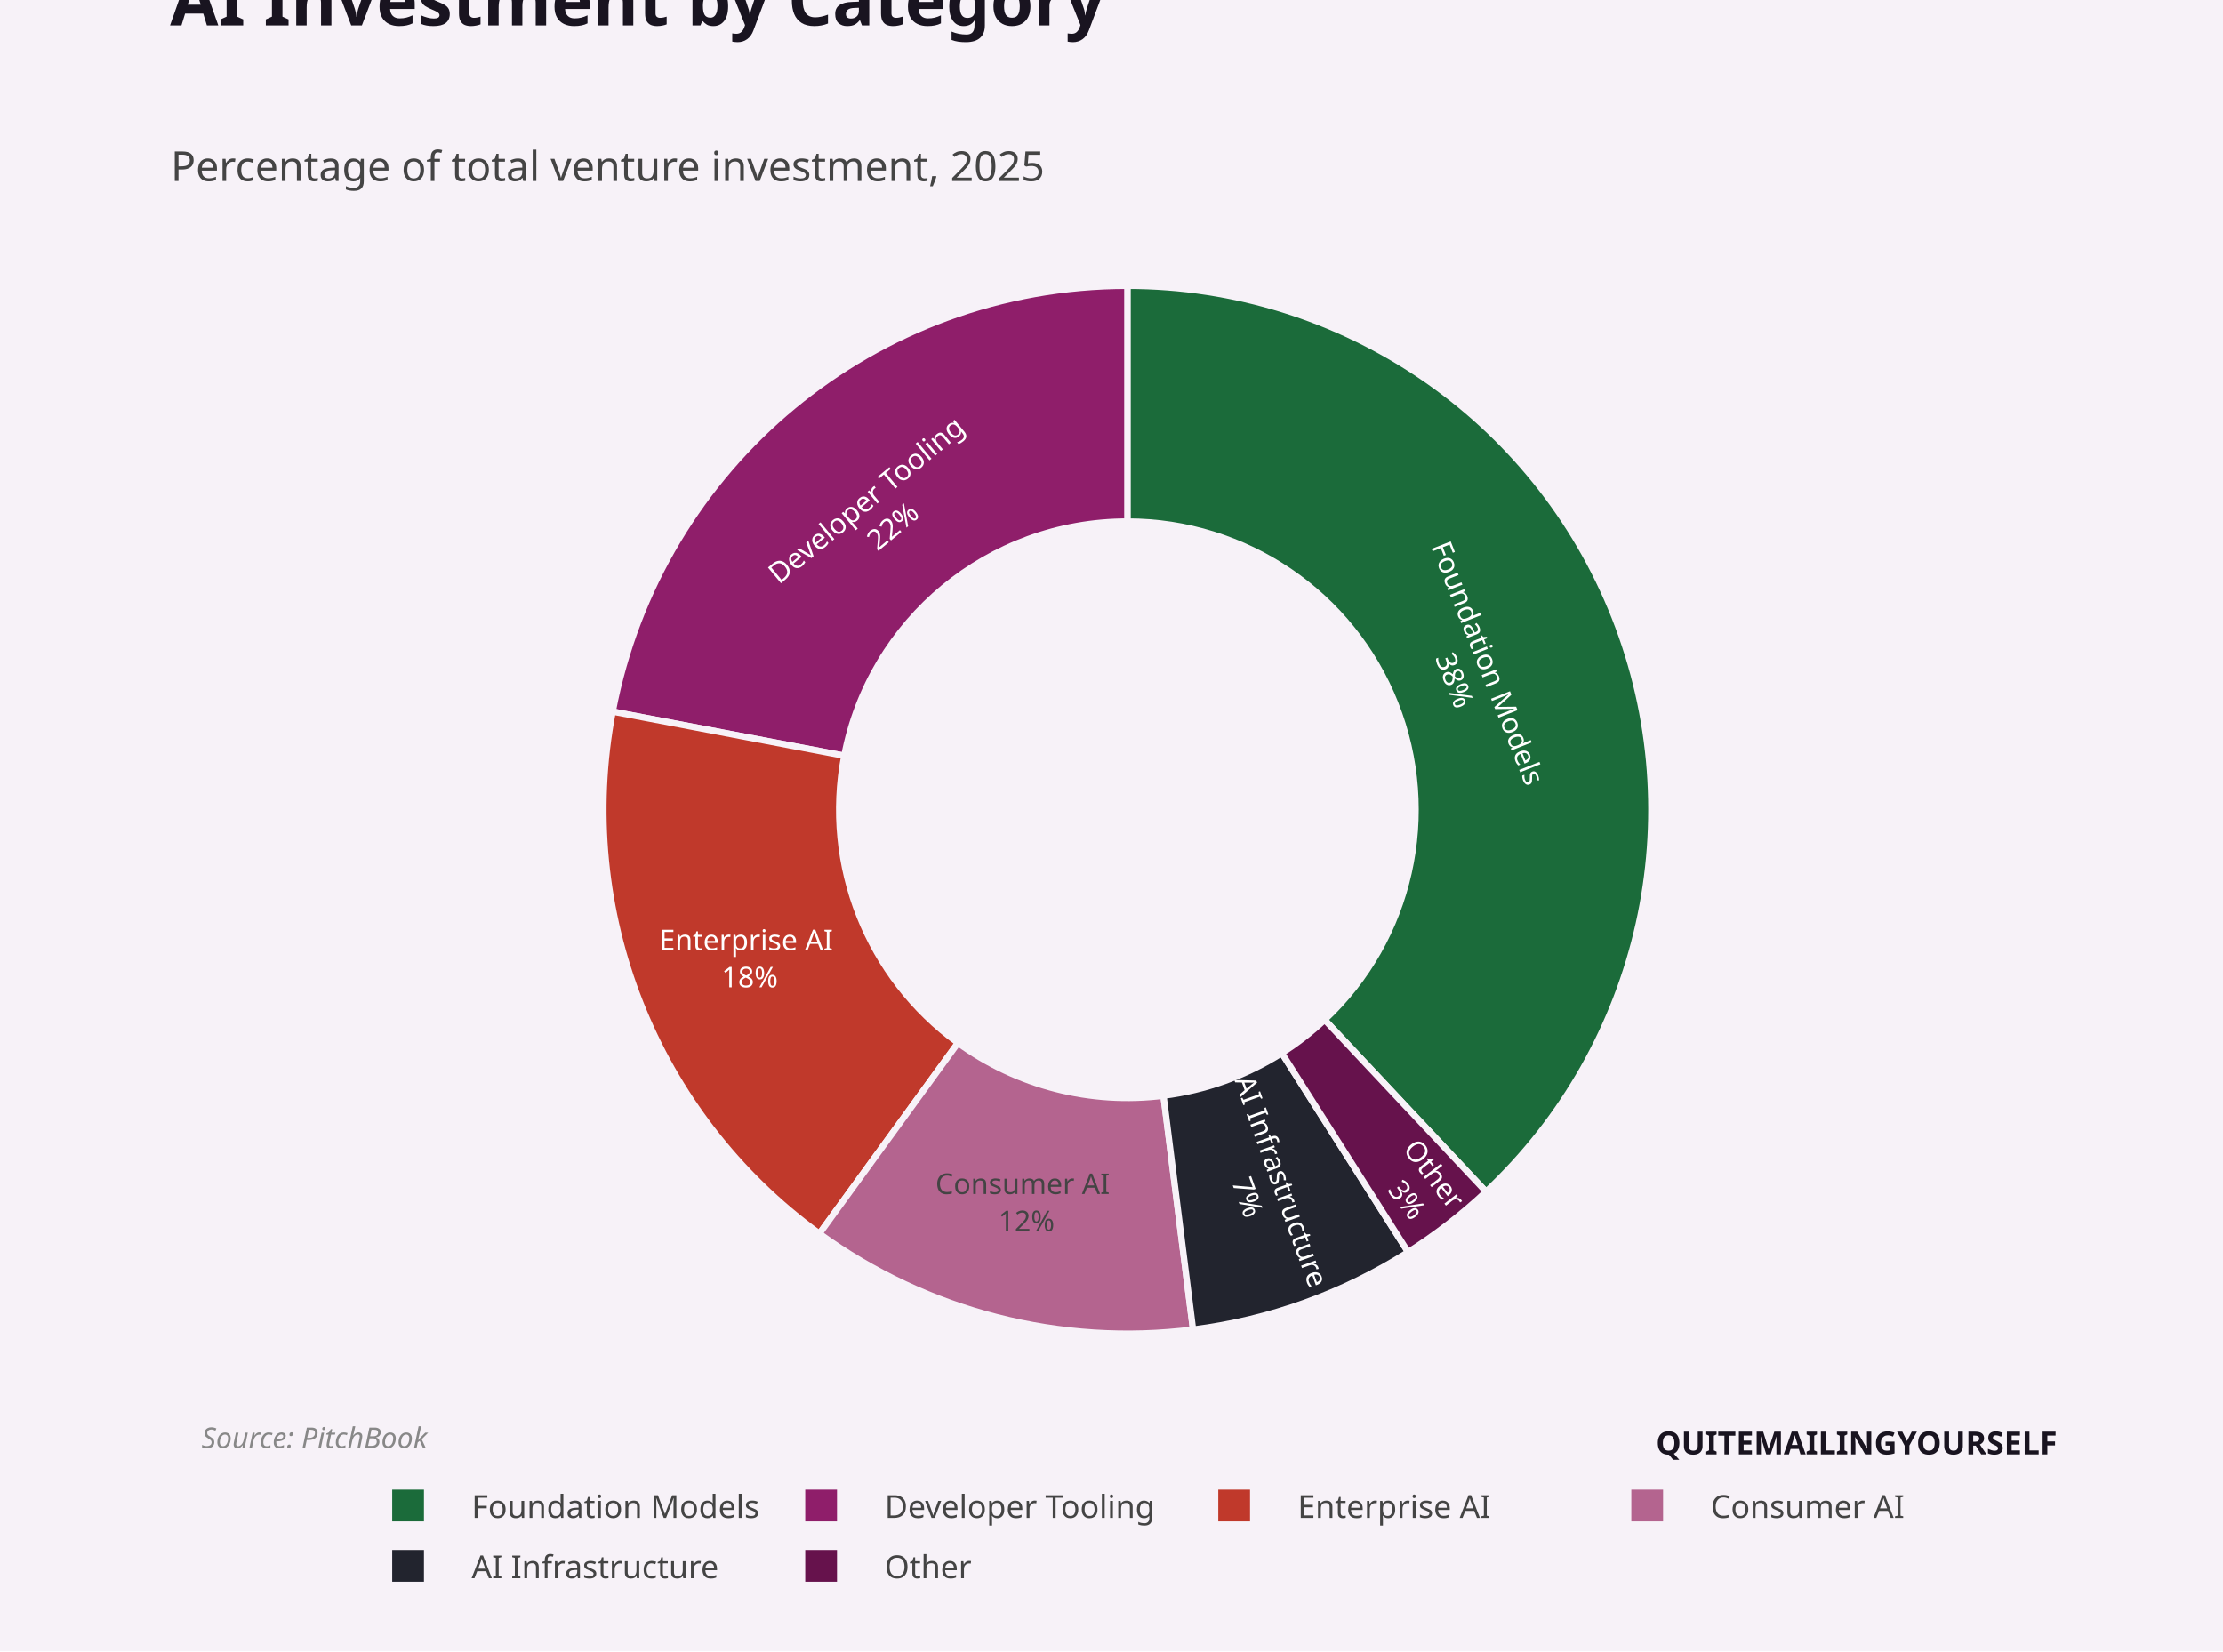
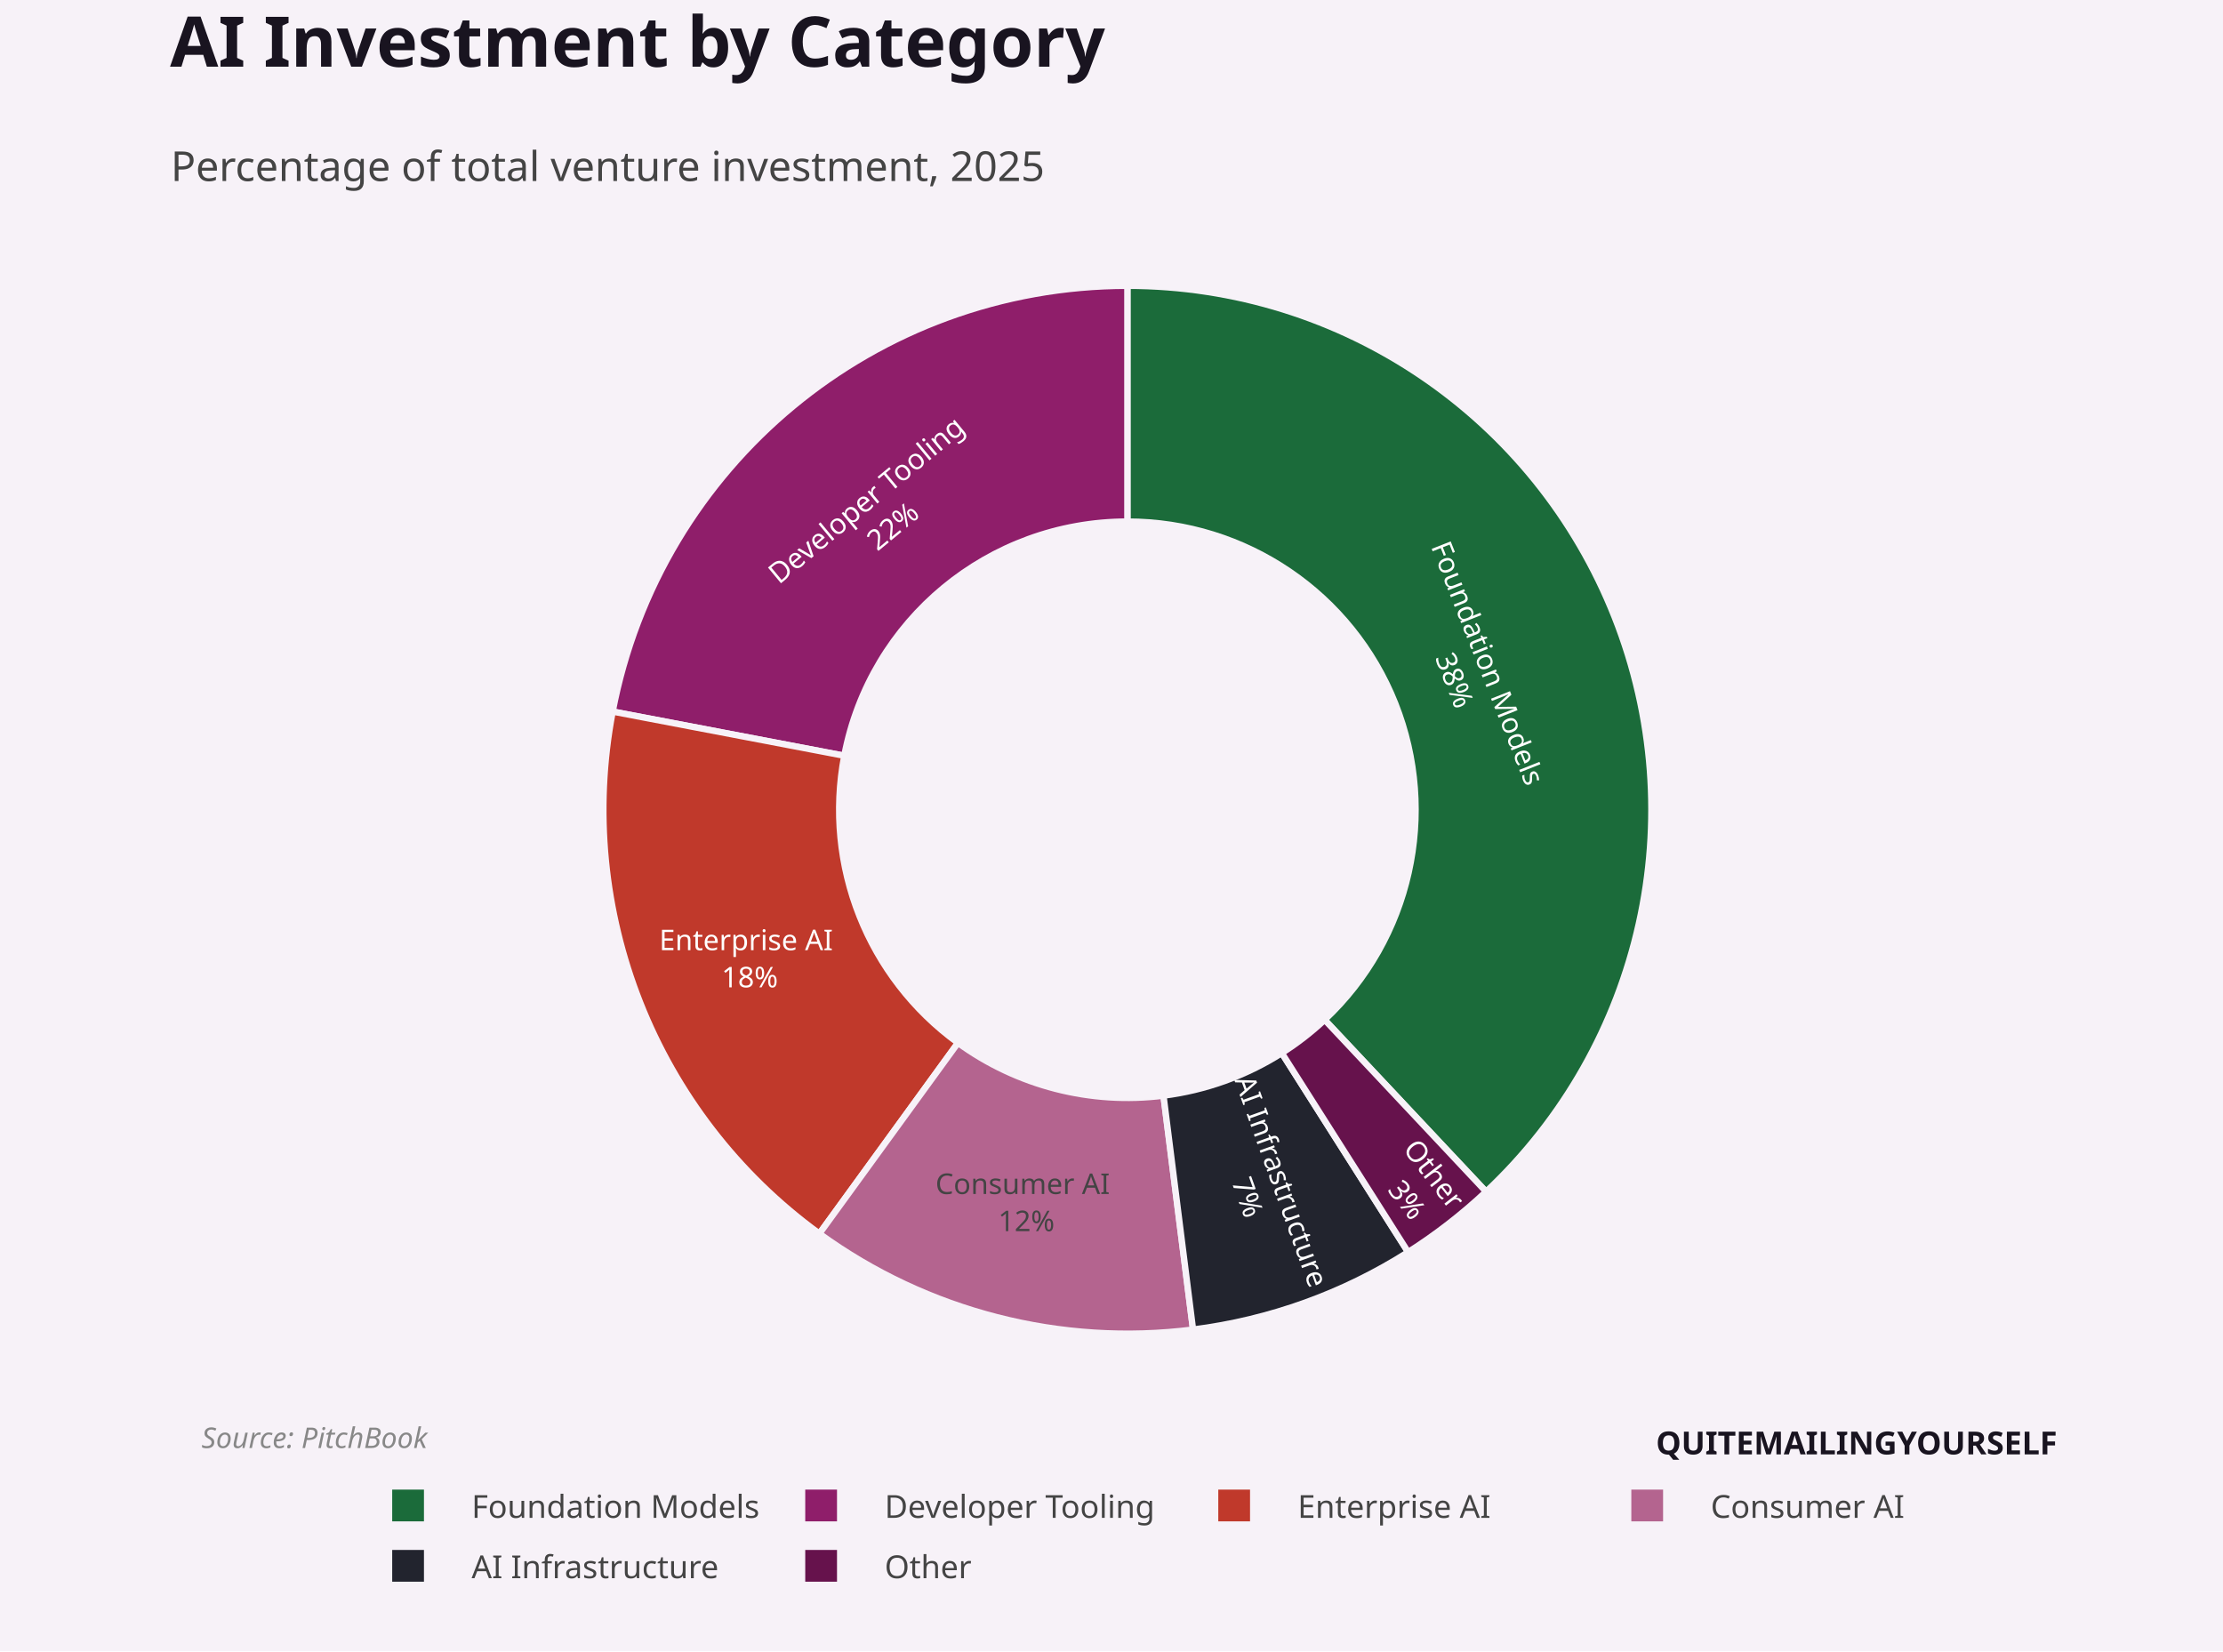
<svg xmlns="http://www.w3.org/2000/svg" class="main-svg" width="700" height="520" style="" viewBox="0 0 700 520">
  <rect x="0" y="0" width="700" height="520" style="fill: rgb(247, 242, 248); fill-opacity: 1;" />
-   <defs id="defs-0b1992">
+   <defs id="defs-f786fa">
    <g class="clips" />
    <g class="gradients" />
    <g class="patterns" />
  </defs>
  <g class="bglayer" />
  <g class="layer-below">
    <g class="imagelayer" />
    <g class="shapelayer" />
  </g>
  <g class="cartesianlayer" />
  <g class="polarlayer" />
  <g class="smithlayer" />
  <g class="ternarylayer" />
  <g class="geolayer" />
  <g class="funnelarealayer" />
  <g class="pielayer">
    <g class="trace" stroke-linejoin="round" style="opacity: 1;">
      <g class="slice">
        <path class="surface" d="M417.123,321.154a90.75,90.75 0 0 0 -62.123,-156.904l0,-74.25a165,165 0 0 1 112.95,285.28Z" style="pointer-events: none; fill: rgb(27, 107, 58); fill-opacity: 1; stroke-width: 2; stroke: rgb(247, 242, 248); stroke-opacity: 1;" />
        <g class="slicetext">
          <text data-notex="1" class="slicetext" transform="translate(465.964,211.0662)rotate(68.4)" text-anchor="middle" x="0" y="0" style="font-family: 'IBM Plex Mono', 'IBM Plex Sans', sans-serif; font-size: 9px; fill: rgb(255, 255, 255); fill-opacity: 1; white-space: pre;">
            <tspan class="line" dy="0em" x="0" y="0">Foundation Models</tspan>
            <tspan class="line" dy="1.3em" x="0" y="0">38%</tspan>
          </text>
        </g>
      </g>
      <g class="slice">
        <path class="surface" d="M355,164.25a90.75,90.75 0 0 0 -89.143,73.745l-72.935,-13.913a165,165 0 0 1 162.077,-134.082Z" style="pointer-events: none; fill: rgb(143, 30, 106); fill-opacity: 1; stroke-width: 2; stroke: rgb(247, 242, 248); stroke-opacity: 1;" />
        <g class="slicetext">
          <text data-notex="1" class="slicetext" transform="translate(275.6521,159.0848)rotate(-39.6)" text-anchor="middle" x="0" y="0" style="font-family: 'IBM Plex Mono', 'IBM Plex Sans', sans-serif; font-size: 9px; fill: rgb(255, 255, 255); fill-opacity: 1; white-space: pre;">
            <tspan class="line" dy="0em" x="0" y="0">Developer Tooling</tspan>
            <tspan class="line" dy="1.3em" x="0" y="0">22%</tspan>
          </text>
        </g>
      </g>
      <g class="slice">
        <path class="surface" d="M265.857,237.995a90.75,90.75 0 0 0 35.801,90.423l-43.643,60.07a165,165 0 0 1 -65.093,-164.406Z" style="pointer-events: none; fill: rgb(192, 57, 43); fill-opacity: 1; stroke-width: 2; stroke: rgb(247, 242, 248); stroke-opacity: 1;" />
        <g class="slicetext">
          <text data-notex="1" class="slicetext" transform="translate(236.1048,299.2238)" text-anchor="middle" x="0" y="0" style="font-family: 'IBM Plex Mono', 'IBM Plex Sans', sans-serif; font-size: 9px; fill: rgb(255, 255, 255); fill-opacity: 1; white-space: pre;">
            <tspan class="line" dy="0em" x="0" y="0">Enterprise AI</tspan>
            <tspan class="line" dy="1.3em" x="0" y="0">18%</tspan>
          </text>
        </g>
      </g>
      <g class="slice">
        <path class="surface" d="M301.658,328.418a90.75,90.75 0 0 0 64.716,16.616l9.306,73.665a165,165 0 0 1 -117.665,-30.211Z" style="pointer-events: none; fill: rgb(180, 100, 143); fill-opacity: 1; stroke-width: 2; stroke: rgb(247, 242, 248); stroke-opacity: 1;" />
        <g class="slicetext">
          <text data-notex="1" class="slicetext" transform="translate(323.1988,376.0075)" text-anchor="middle" x="0" y="0" style="font-family: 'IBM Plex Mono', 'IBM Plex Sans', sans-serif; font-size: 9px; fill: rgb(68, 68, 68); fill-opacity: 1; white-space: pre;">
            <tspan class="line" dy="0em" x="0" y="0">Consumer AI</tspan>
            <tspan class="line" dy="1.3em" x="0" y="0">12%</tspan>
          </text>
        </g>
      </g>
      <g class="slice">
        <path class="surface" d="M366.374,345.034a90.75,90.75 0 0 0 37.252,-13.412l39.785,62.691a165,165 0 0 1 -67.731,24.385Z" style="pointer-events: none; fill: rgb(34, 36, 46); fill-opacity: 1; stroke-width: 2; stroke: rgb(247, 242, 248); stroke-opacity: 1;" />
        <g class="slicetext">
          <text data-notex="1" class="slicetext" transform="translate(400.9176,374.1271)rotate(70.2)" text-anchor="middle" x="0" y="0" style="font-family: 'IBM Plex Mono', 'IBM Plex Sans', sans-serif; font-size: 9px; fill: rgb(255, 255, 255); fill-opacity: 1; white-space: pre;">
            <tspan class="line" dy="0em" x="0" y="0">AI Infrastructure</tspan>
            <tspan class="line" dy="1.3em" x="0" y="0">7%</tspan>
          </text>
        </g>
      </g>
      <g class="slice">
        <path class="surface" d="M403.626,331.623a90.75,90.75 0 0 0 13.496,-10.469l50.828,54.126a165,165 0 0 1 -24.539,19.034Z" style="pointer-events: none; fill: rgb(102, 18, 76); fill-opacity: 1; stroke-width: 2; stroke: rgb(247, 242, 248); stroke-opacity: 1;" />
        <g class="slicetext">
          <text data-notex="1" class="slicetext" transform="translate(449.8016,372.5673)rotate(52.2)" text-anchor="middle" x="0" y="0" style="font-family: 'IBM Plex Mono', 'IBM Plex Sans', sans-serif; font-size: 9px; fill: rgb(255, 255, 255); fill-opacity: 1; white-space: pre;">
            <tspan class="line" dy="0em" x="0" y="0">Other</tspan>
            <tspan class="line" dy="1.3em" x="0" y="0">3%</tspan>
          </text>
        </g>
      </g>
    </g>
  </g>
  <g class="iciclelayer" />
  <g class="treemaplayer" />
  <g class="sunburstlayer" />
  <g class="glimages" />
-   <defs id="topdefs-0b1992">
+   <defs id="topdefs-f786fa">
    <g class="clips" />
-     <clipPath id="legend0b1992">
+     <clipPath id="legendf786fa">
      <rect width="493" height="48" x="0" y="0" />
    </clipPath>
  </defs>
  <g class="layer-above">
    <g class="imagelayer" />
    <g class="shapelayer" />
  </g>
  <g class="infolayer">
    <g class="legend" pointer-events="all" transform="translate(108.5,459.6)">
      <rect class="bg" shape-rendering="crispEdges" style="stroke: rgb(68, 68, 68); stroke-opacity: 1; fill: rgb(0, 0, 0); fill-opacity: 0; stroke-width: 0px;" width="493" height="48" x="0" y="0" />
-       <g class="scrollbox" transform="" clip-path="url(#legend0b1992)">
+       <g class="scrollbox" transform="" clip-path="url(#legendf786fa)">
        <g class="groups">
          <g class="traces" transform="translate(0,14.5)" style="opacity: 1;">
            <text class="legendtext" text-anchor="start" x="40" y="3.9" style="font-family: 'IBM Plex Mono', 'IBM Plex Sans', sans-serif; font-size: 10px; fill: rgb(68, 68, 68); fill-opacity: 1; white-space: pre;">Foundation Models</text>
            <g class="layers" style="opacity: 1;">
              <g class="legendfill" />
              <g class="legendlines" />
              <g class="legendsymbols">
                <g class="legendpoints">
                  <path class="legendpie" d="M6,6H-6V-6H6Z" transform="translate(20,0)" style="fill: rgb(27, 107, 58); fill-opacity: 1; stroke-width: 2; stroke: rgb(247, 242, 248); stroke-opacity: 1;" />
                </g>
              </g>
            </g>
            <rect class="legendtoggle" x="0" y="-9.5" width="127.562" height="19" style="fill: rgb(0, 0, 0); fill-opacity: 0;" />
          </g>
          <g class="traces" transform="translate(130.0625,14.5)" style="opacity: 1;">
            <text class="legendtext" text-anchor="start" x="40" y="3.9" style="font-family: 'IBM Plex Mono', 'IBM Plex Sans', sans-serif; font-size: 10px; fill: rgb(68, 68, 68); fill-opacity: 1; white-space: pre;">Developer Tooling</text>
            <g class="layers" style="opacity: 1;">
              <g class="legendfill" />
              <g class="legendlines" />
              <g class="legendsymbols">
                <g class="legendpoints">
                  <path class="legendpie" d="M6,6H-6V-6H6Z" transform="translate(20,0)" style="fill: rgb(143, 30, 106); fill-opacity: 1; stroke-width: 2; stroke: rgb(247, 242, 248); stroke-opacity: 1;" />
                </g>
              </g>
            </g>
            <rect class="legendtoggle" x="0" y="-9.5" width="122.375" height="19" style="fill: rgb(0, 0, 0); fill-opacity: 0;" />
          </g>
          <g class="traces" transform="translate(260.125,14.5)" style="opacity: 1;">
            <text class="legendtext" text-anchor="start" x="40" y="3.9" style="font-family: 'IBM Plex Mono', 'IBM Plex Sans', sans-serif; font-size: 10px; fill: rgb(68, 68, 68); fill-opacity: 1; white-space: pre;">Enterprise AI</text>
            <g class="layers" style="opacity: 1;">
              <g class="legendfill" />
              <g class="legendlines" />
              <g class="legendsymbols">
                <g class="legendpoints">
                  <path class="legendpie" d="M6,6H-6V-6H6Z" transform="translate(20,0)" style="fill: rgb(192, 57, 43); fill-opacity: 1; stroke-width: 2; stroke: rgb(247, 242, 248); stroke-opacity: 1;" />
                </g>
              </g>
            </g>
            <rect class="legendtoggle" x="0" y="-9.5" width="99.766" height="19" style="fill: rgb(0, 0, 0); fill-opacity: 0;" />
          </g>
          <g class="traces" transform="translate(390.1875,14.5)" style="opacity: 1;">
            <text class="legendtext" text-anchor="start" x="40" y="3.9" style="font-family: 'IBM Plex Mono', 'IBM Plex Sans', sans-serif; font-size: 10px; fill: rgb(68, 68, 68); fill-opacity: 1; white-space: pre;">Consumer AI</text>
            <g class="layers" style="opacity: 1;">
              <g class="legendfill" />
              <g class="legendlines" />
              <g class="legendsymbols">
                <g class="legendpoints">
                  <path class="legendpie" d="M6,6H-6V-6H6Z" transform="translate(20,0)" style="fill: rgb(180, 100, 143); fill-opacity: 1; stroke-width: 2; stroke: rgb(247, 242, 248); stroke-opacity: 1;" />
                </g>
              </g>
            </g>
            <rect class="legendtoggle" x="0" y="-9.5" width="100.312" height="19" style="fill: rgb(0, 0, 0); fill-opacity: 0;" />
          </g>
          <g class="traces" transform="translate(0,33.5)" style="opacity: 1;">
            <text class="legendtext" text-anchor="start" x="40" y="3.9" style="font-family: 'IBM Plex Mono', 'IBM Plex Sans', sans-serif; font-size: 10px; fill: rgb(68, 68, 68); fill-opacity: 1; white-space: pre;">AI Infrastructure</text>
            <g class="layers" style="opacity: 1;">
              <g class="legendfill" />
              <g class="legendlines" />
              <g class="legendsymbols">
                <g class="legendpoints">
                  <path class="legendpie" d="M6,6H-6V-6H6Z" transform="translate(20,0)" style="fill: rgb(34, 36, 46); fill-opacity: 1; stroke-width: 2; stroke: rgb(247, 242, 248); stroke-opacity: 1;" />
                </g>
              </g>
            </g>
            <rect class="legendtoggle" x="0" y="-9.5" width="113.641" height="19" style="fill: rgb(0, 0, 0); fill-opacity: 0;" />
          </g>
          <g class="traces" transform="translate(130.0625,33.5)" style="opacity: 1;">
            <text class="legendtext" text-anchor="start" x="40" y="3.9" style="font-family: 'IBM Plex Mono', 'IBM Plex Sans', sans-serif; font-size: 10px; fill: rgb(68, 68, 68); fill-opacity: 1; white-space: pre;">Other</text>
            <g class="layers" style="opacity: 1;">
              <g class="legendfill" />
              <g class="legendlines" />
              <g class="legendsymbols">
                <g class="legendpoints">
                  <path class="legendpie" d="M6,6H-6V-6H6Z" transform="translate(20,0)" style="fill: rgb(102, 18, 76); fill-opacity: 1; stroke-width: 2; stroke: rgb(247, 242, 248); stroke-opacity: 1;" />
                </g>
              </g>
            </g>
            <rect class="legendtoggle" x="0" y="-9.5" width="67.516" height="19" style="fill: rgb(0, 0, 0); fill-opacity: 0;" />
          </g>
        </g>
      </g>
      <rect class="scrollbar" rx="20" ry="3" width="0" height="0" style="fill: rgb(128, 139, 164); fill-opacity: 1;" x="0" y="0" />
    </g>
    <g class="g-gtitle" />
    <g class="annotation" data-index="0" style="opacity: 1;">
-       <g class="annotation-text-g" transform="rotate(0,201,0.5)">
-         <g class="cursor-pointer" transform="translate(60,-14)">
+       <g class="annotation-text-g" transform="rotate(0,201,13.5)">
+         <g class="cursor-pointer" transform="translate(60,-1)">
          <rect class="bg" x="0.5" y="0.5" width="281" height="28" style="stroke-width: 1px; stroke: rgb(0, 0, 0); stroke-opacity: 0; fill: rgb(0, 0, 0); fill-opacity: 0;" />
          <text class="annotation-text" text-anchor="middle" x="140.758" y="22" style="font-family: 'IBM Plex Mono', 'IBM Plex Sans', sans-serif; font-size: 22px; fill: rgb(25, 20, 32); fill-opacity: 1; white-space: pre;">
            <tspan style="font-weight:bold">AI Investment by Category</tspan>
          </text>
        </g>
      </g>
    </g>
    <g class="annotation" data-index="1" style="opacity: 1;">
      <g class="annotation-text-g" transform="rotate(0,191.5,52.5)">
        <g class="cursor-pointer" transform="translate(60,43)">
          <rect class="bg" x="0.5" y="0.5" width="262" height="18" style="stroke-width: 1px; stroke: rgb(0, 0, 0); stroke-opacity: 0; fill: rgb(0, 0, 0); fill-opacity: 0;" />
          <text class="annotation-text" text-anchor="middle" x="131.359" y="14" style="font-family: 'IBM Plex Mono', 'IBM Plex Sans', sans-serif; font-size: 13px; fill: rgb(68, 68, 68); fill-opacity: 1; white-space: pre;">Percentage of total venture investment, 2025</text>
        </g>
      </g>
    </g>
    <g class="annotation" data-index="2" style="opacity: 1;">
      <g class="annotation-text-g" transform="rotate(0,99.5,453)">
        <g class="cursor-pointer" transform="translate(60,446)">
          <rect class="bg" x="0.5" y="0.5" width="78" height="13" style="stroke-width: 1px; stroke: rgb(0, 0, 0); stroke-opacity: 0; fill: rgb(0, 0, 0); fill-opacity: 0;" />
          <text class="annotation-text" text-anchor="middle" x="39.023" y="10" style="font-family: 'IBM Plex Mono', 'IBM Plex Sans', sans-serif; font-size: 9px; fill: rgb(136, 136, 136); fill-opacity: 1; white-space: pre;">
            <tspan style="font-style:italic">Source: PitchBook</tspan>
          </text>
        </g>
      </g>
    </g>
    <g class="annotation" data-index="3" style="opacity: 1;">
      <g class="annotation-text-g" transform="rotate(0,584.5,454)">
        <g class="cursor-pointer" transform="translate(519,446)">
          <rect class="bg" x="0.5" y="0.5" width="130" height="15" style="stroke-width: 1px; stroke: rgb(0, 0, 0); stroke-opacity: 0; fill: rgb(0, 0, 0); fill-opacity: 0;" />
          <text class="annotation-text" text-anchor="middle" x="65.617" y="12" style="font-family: 'IBM Plex Mono', 'IBM Plex Sans', sans-serif; font-size: 10px; fill: rgb(25, 20, 32); fill-opacity: 1; white-space: pre;">
            <tspan style="font-weight:bold">QUITEMAILINGYOURSELF</tspan>
          </text>
        </g>
      </g>
    </g>
  </g>
</svg>
